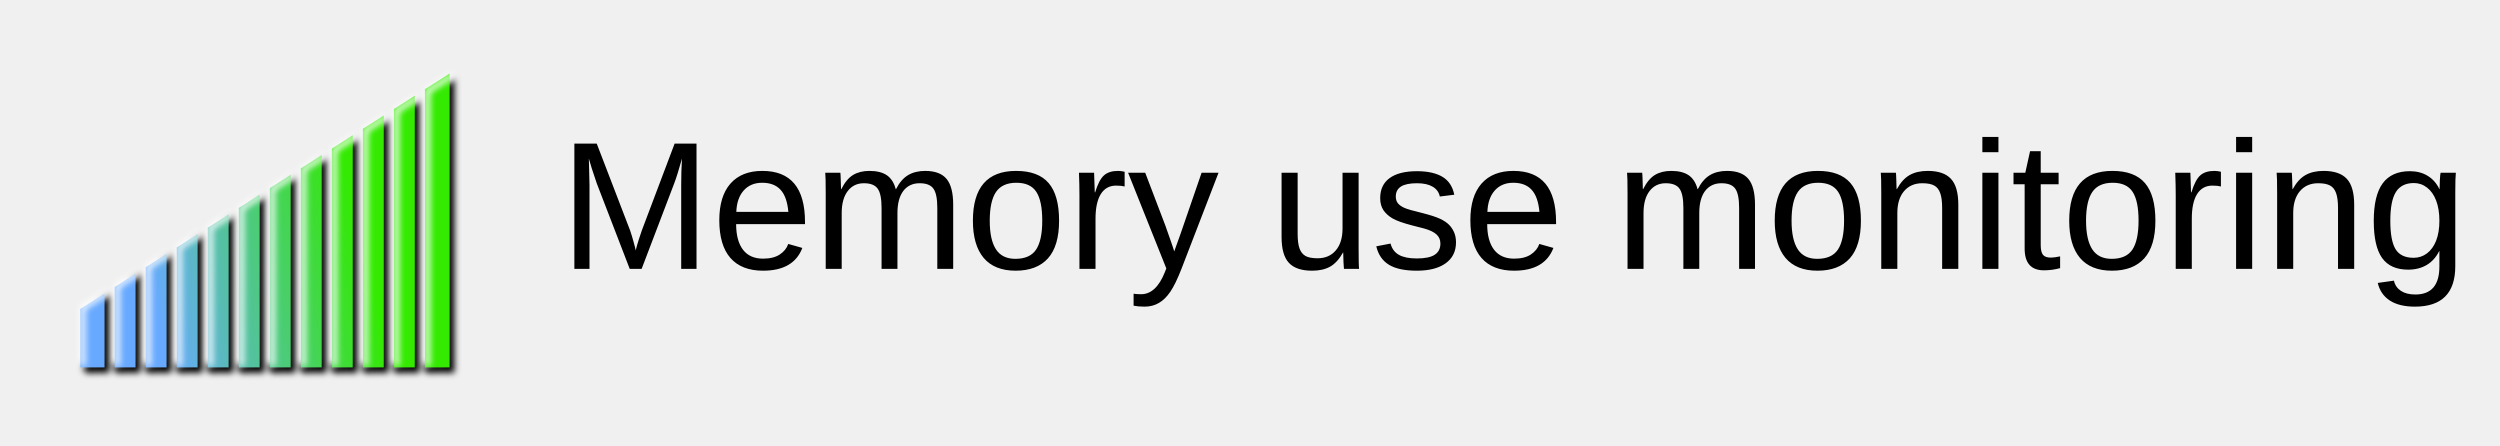
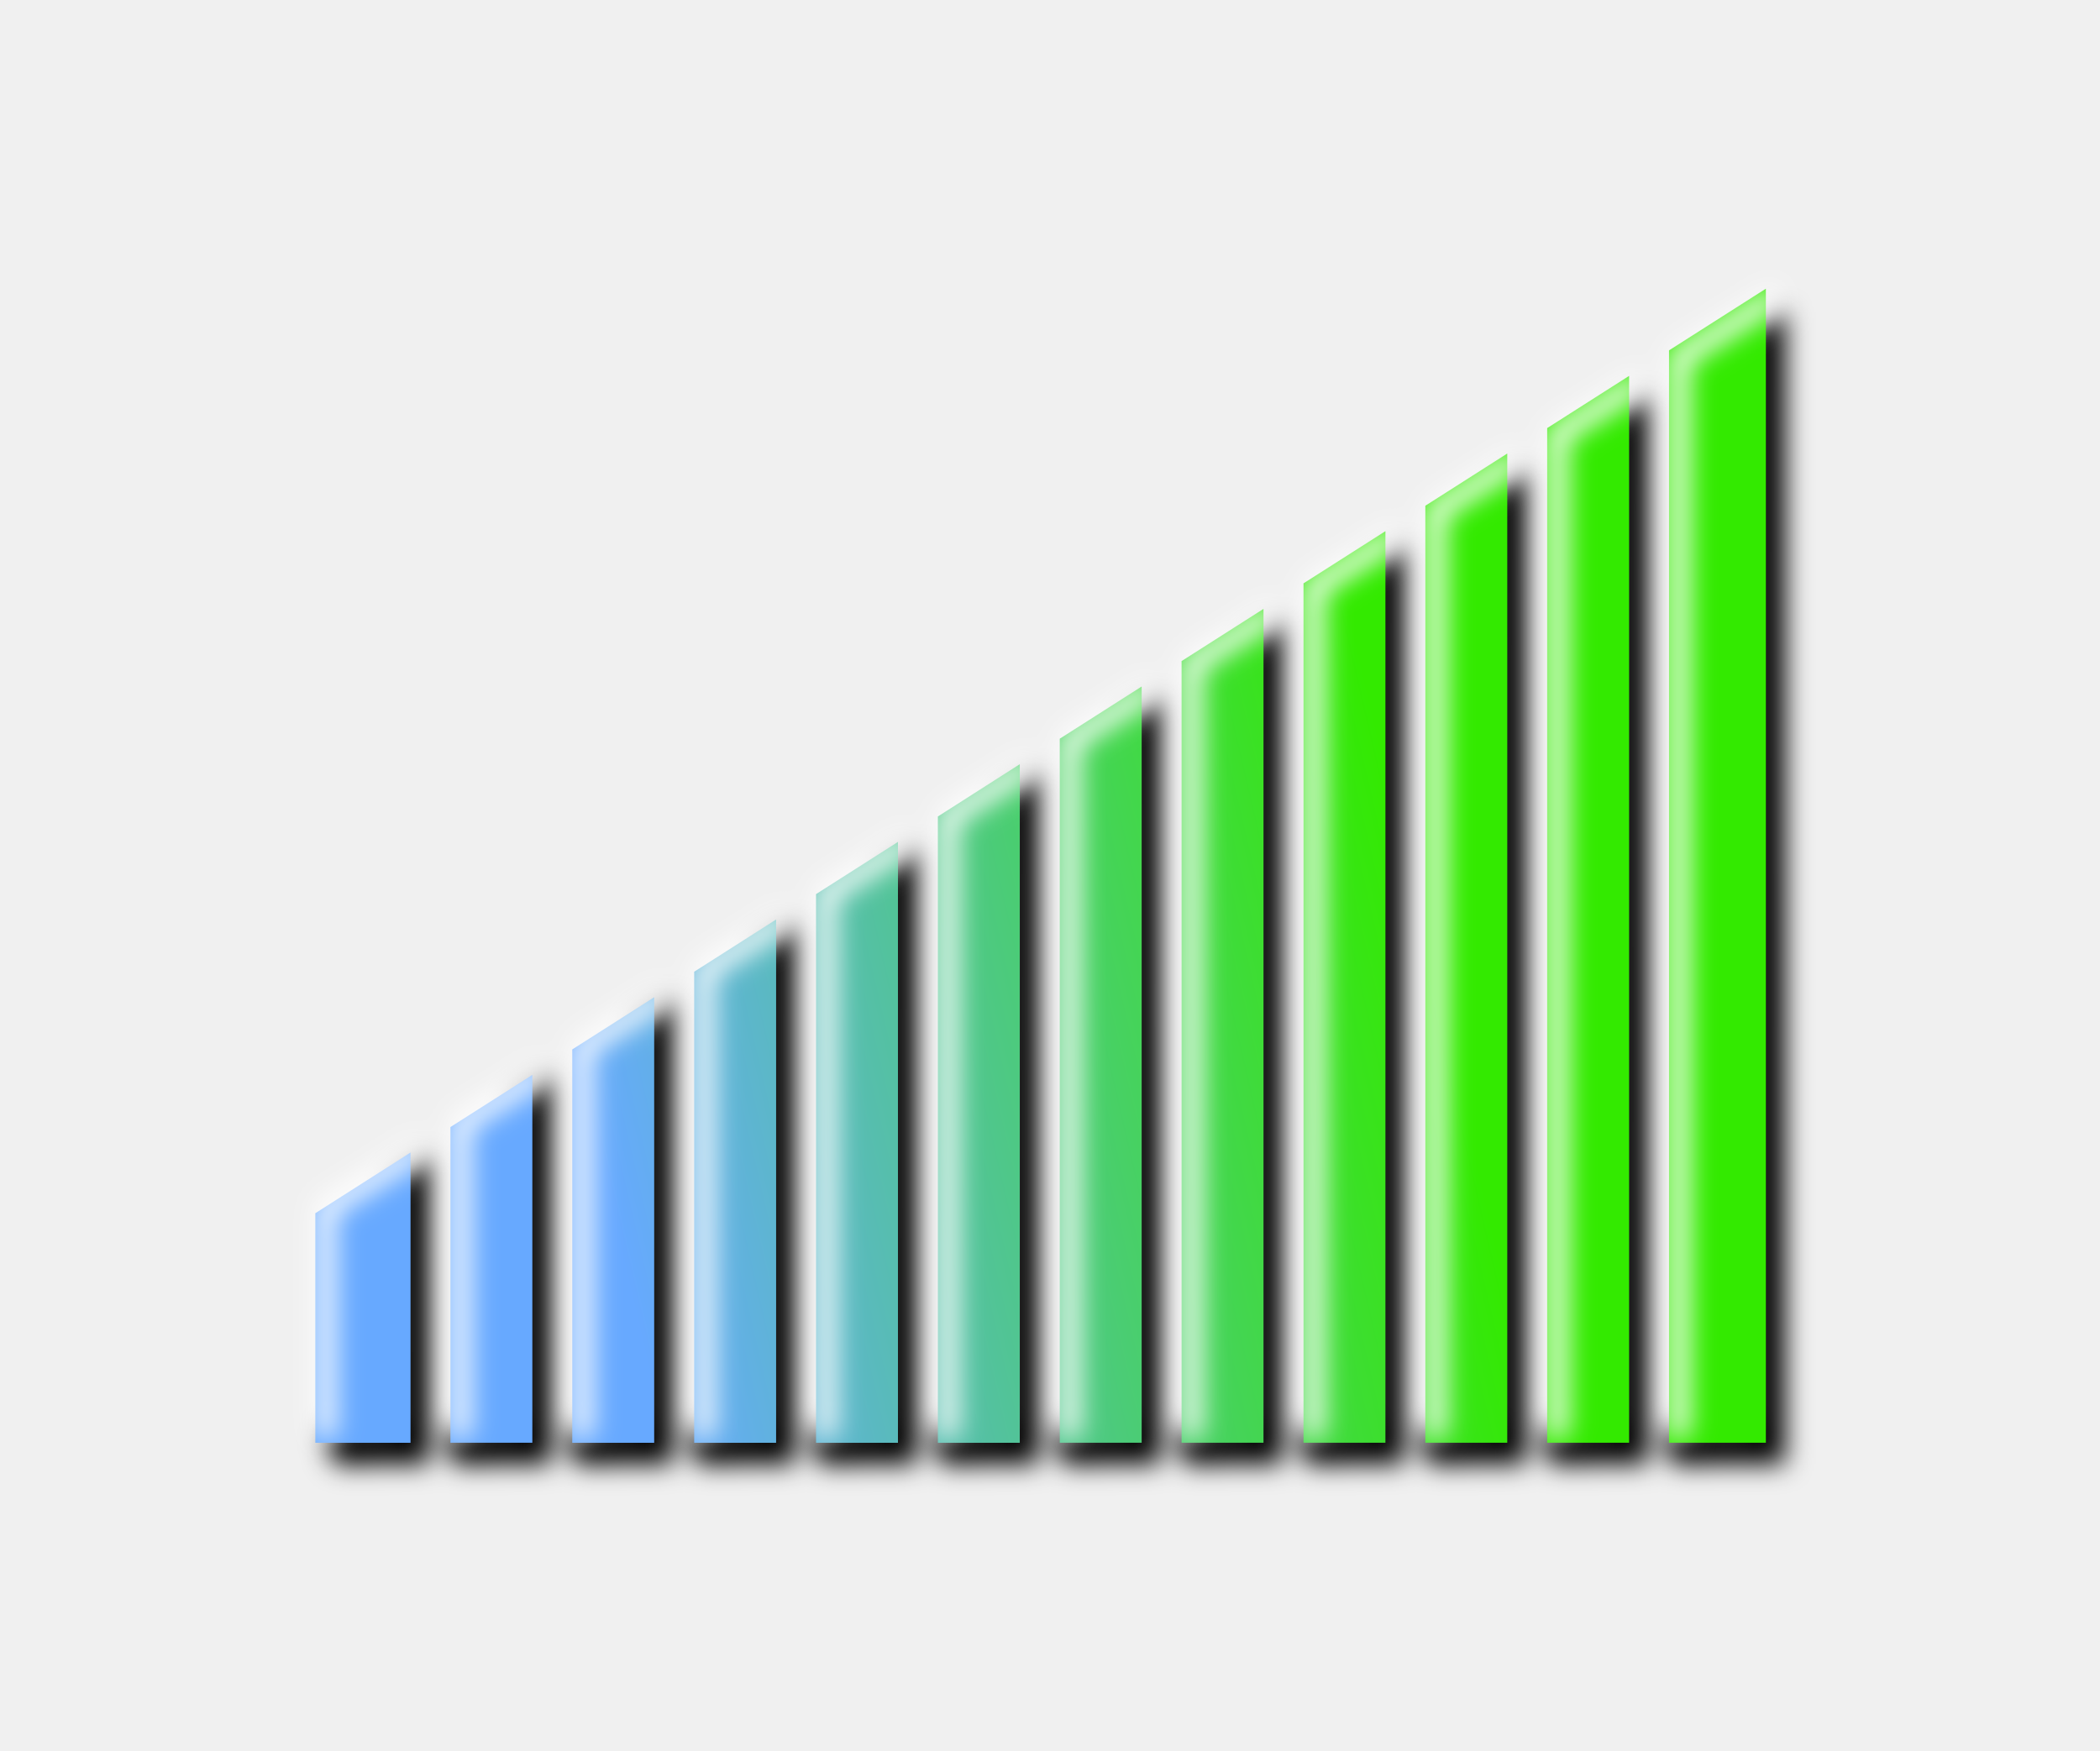
- <svg xmlns="http://www.w3.org/2000/svg" width="58.028mm" height="10.346mm" viewBox="0 0 205.612 36.658" id="svg4470" version="1.1">
+ <svg xmlns="http://www.w3.org/2000/svg" width="12.41mm" height="10.346mm" viewBox="0 0 43.972 36.658" id="svg4470" version="1.1">
  <defs id="defs4472">
    <radialGradient r="16" gradientTransform="matrix(1.5315,0,0,1.028,-3.9699,29.405)" cx="15.286" cy="33.37" gradientUnits="userSpaceOnUse" id="radialGradient4554">
      <stop offset="0" stop-color="#f00" id="stop3009" />
      <stop offset="1" stop-color="#800000" id="stop3011" />
    </radialGradient>
    <linearGradient y2="4.233" x2="7.23" gradientTransform="matrix(1.0345,0,0,1,4.1192,31.948)" y1="28.798" gradientUnits="userSpaceOnUse" x1="28.211" id="linearGradient4556">
      <stop offset="0" stop-opacity=".194" stop-color="#fff" id="stop2800" />
      <stop offset="1" stop-opacity="0" stop-color="#fff" id="stop2802" />
    </linearGradient>
    <linearGradient y2="2.5" x2="20.54" gradientTransform="matrix(1.0334,0,0,0.9055,3.5706,32.126)" y1="5.913" gradientUnits="userSpaceOnUse" x1="20.54" id="linearGradient4558">
      <stop offset="0" stop-opacity="0" id="stop2782" />
      <stop offset="1" stop-opacity=".233" stop-color="#fff" id="stop2784" />
    </linearGradient>
    <radialGradient r="16" gradientTransform="matrix(1.5315,0,0,1.028,-3.9699,29.405)" cx="15.286" cy="33.37" gradientUnits="userSpaceOnUse" id="radialGradient4554-3">
      <stop offset="0" stop-color="#f00" id="stop3009-6" />
      <stop offset="1" stop-color="#800000" id="stop3011-7" />
    </radialGradient>
    <filter style="color-interpolation-filters:sRGB" id="filter3836">
      <feGaussianBlur stdDeviation="4.609" id="feGaussianBlur3838" />
    </filter>
    <linearGradient x1="233.22" y1="786.61" gradientTransform="matrix(1.0966,0,0,1.2833,-35.684,-208.4)" x2="499.81" gradientUnits="userSpaceOnUse" y2="714.55" id="linearGradient3036">
      <stop offset="0" style="stop-color:#67a9ff" id="stop3032" />
      <stop offset="1" style="stop-color:#33ea00" id="stop3034" />
    </linearGradient>
    <filter style="color-interpolation-filters:sRGB" id="filter3961">
      <feGaussianBlur stdDeviation="4.688" id="feGaussianBlur3963" />
    </filter>
  </defs>
  <g id="layer1" transform="translate(-107.7804,-63.71879)">
-     <g transform="matrix(0.5,0,0,0.5,60.38851,-185.0927)" style="display:inline" id="g5166">
-       <g id="layer1-2" transform="matrix(0.1170394,0,0,0.1167061,95.12431,456.939)">
-         <path id="path3057" style="fill:#000000;filter:url(#filter3836)" d="m 632.72,462.06 c -4.689,2.321 -10.765,5.019 -10.906,11.156 0.58,87.512 0.086,175.18 0.25,262.75 l 0,124.44 -28.625,0 c -1.812,5.203 -1.074,13.956 6,14.188 12.04,-0.859 24.228,-0.326 36.344,-0.469 l 0,-413.97 c -1.021,0.635 -2.042,1.271 -3.062,1.906 z m -48.94,30.44 c -4.689,2.321 -10.765,5.019 -10.906,11.156 0.58,87.512 0.086,175.18 0.25,262.75 l 0,94 -23.281,0 c -1.812,5.203 -1.074,13.956 6,14.188 10.268,-0.769 20.659,-0.389 31,-0.469 l 0,-383.53 c -1.021,0.635 -2.042,1.271 -3.062,1.906 z m -43.594,27.094 c -4.689,2.321 -10.765,5.019 -10.906,11.156 0.58,87.512 0.086,175.18 0.25,262.75 l 0,66.906 -23.281,0 c -1.812,5.203 -1.074,13.956 6,14.188 10.268,-0.769 20.659,-0.389 31,-0.469 l 0,-356.44 c -1.021,0.635 -2.042,1.271 -3.062,1.906 z m -43.594,27.094 c -4.689,2.321 -10.765,5.019 -10.906,11.156 0.58,87.512 0.086,175.18 0.25,262.75 l 0,39.812 -23.281,0 c -1.812,5.203 -1.074,13.956 6,14.188 10.268,-0.769 20.659,-0.389 31,-0.469 l 0,-329.34 c -1.021,0.635 -2.042,1.271 -3.062,1.906 z m -43.625,27.125 c -4.689,2.321 -10.765,5.019 -10.906,11.156 0.58,87.512 0.086,175.18 0.25,262.75 -0.718,5.511 3.047,15.505 -6,12.688 -5.509,0.692 -13.342,-1.367 -17.449,0.986 -1.931,5.269 -0.084,13.607 6.824,13.233 10.04,-0.971 20.229,-0.309 30.344,-0.5 l 0,-302.22 c -1.021,0.635 -2.042,1.271 -3.062,1.906 z m -43.6,27.11 c -4.689,2.321 -10.765,5.019 -10.906,11.156 0.58,82.71 0.086,165.57 0.25,248.34 l -23.281,0 c -1.812,5.203 -1.074,13.956 6,14.188 10.268,-0.769 20.659,-0.389 31,-0.469 l 0,-275.12 c -1.021,0.635 -2.042,1.271 -3.062,1.906 z m -43.6,27.09 c -4.689,2.321 -10.765,5.019 -10.906,11.156 0.578,73.679 0.087,147.51 0.25,221.25 l -23.281,0 c -1.812,5.203 -1.074,13.956 6,14.188 10.268,-0.769 20.659,-0.389 31,-0.469 l 0,-248.03 c -1.021,0.635 -2.042,1.271 -3.062,1.906 z m -43.594,27.125 c -4.689,2.321 -10.765,5.019 -10.906,11.156 0.577,64.638 0.088,129.43 0.25,194.12 l -23.281,0 c -1.812,5.203 -1.074,13.956 6,14.188 10.268,-0.769 20.659,-0.389 31,-0.469 l 0,-220.91 c -1.021,0.635 -2.042,1.271 -3.062,1.906 z m -43.594,27.094 c -4.689,2.321 -10.765,5.019 -10.906,11.156 0.574,55.606 0.09,111.37 0.25,167.03 l -23.281,0 c -1.812,5.203 -1.074,13.956 6,14.188 10.268,-0.769 20.659,-0.389 31,-0.469 l 0,-193.81 c -1.021,0.635 -2.042,1.271 -3.062,1.906 z m -43.625,27.125 c -4.689,2.321 -10.765,5.019 -10.906,11.156 0.569,46.565 0.094,93.282 0.25,139.91 l -23.281,0 c -1.812,5.203 -1.074,13.956 6,14.188 10.268,-0.769 20.659,-0.389 31,-0.469 l 0,-166.69 c -1.021,0.635 -2.042,1.271 -3.062,1.906 z m -43.6,27.1 c -4.689,2.321 -10.765,5.019 -10.906,11.156 0.559,37.534 0.101,75.22 0.25,112.81 l -23.281,0 c -1.812,5.203 -1.074,13.956 6,14.188 10.268,-0.769 20.659,-0.389 31,-0.469 l 0,-139.59 c -1.021,0.635 -2.042,1.271 -3.062,1.906 z m -43.594,29.094 c -4.689,2.321 -10.765,5.019 -10.906,11.156 0.538,28.504 0.117,55.156 0.25,83.719 l -22.031,0 c -1.812,5.203 -1.074,13.956 6,14.188 11.842,-0.851 17.832,-0.331 29.75,-0.469 l 0,-110.5 c -1.021,0.635 -2.042,1.271 -3.062,1.906 z" />
-         <path id="rect2985" style="fill:url(#linearGradient3036)" d="m 628.94,452.21 -34.656,22.142 0,392.07 34.656,0 0,-414.21 z m -48.94,31.3 -29.312,18.736 0,364.17 29.312,0 0,-382.91 z m -43.594,27.863 -29.312,18.736 0,336.31 29.312,0 0,-355.05 z m -43.594,27.863 -29.312,18.736 0,308.45 29.312,0 0,-327.18 z m -43.625,27.895 -29.312,18.736 0,280.55 29.312,0 0,-299.29 z m -43.594,27.863 -29.312,18.736 0,252.69 29.312,0 0,-271.43 z m -43.61,27.88 -29.312,18.768 0,224.8 29.312,0 0,-243.56 z m -43.594,27.895 -29.312,18.736 0,196.93 29.312,0 0,-215.67 z m -43.6,27.85 -29.31,18.74 0,169.07 29.312,0 0,-187.81 z m -43.625,27.895 -29.312,18.736 0,141.18 29.312,0 0,-159.91 z m -43.594,27.863 -29.312,18.736 0,113.31 29.312,0 0,-132.05 z m -43.59,27.87 -34.062,21.789 0,82.398 34.062,0 0,-104.19 z" />
-         <path id="path3904" style="fill:#ffffff;filter:url(#filter3961)" d="m 629.91,452.41 c -11.864,7.47 -23.732,14.932 -35.594,22.406 l 0,389.72 c 8.638,2.627 7.242,-4.779 7.031,-11 l 0,-374.53 c 10.541,-6.646 21.086,-13.288 31.625,-19.938 -0.842,-2.933 2.378,-12.007 -3.062,-6.656 z m -48.94,30.84 c -10.083,6.365 -20.169,12.726 -30.25,19.094 l 0,362.19 c 8.638,2.627 7.242,-4.779 7.031,-11 l 0,-347.03 c 8.76,-5.522 17.524,-11.037 26.281,-16.562 -0.843,-2.934 2.381,-12.046 -3.062,-6.688 z m -43.594,27.5 c -10.083,6.345 -20.17,12.682 -30.25,19.031 l 0,334.75 c 8.638,2.627 7.242,-4.779 7.031,-11 l 0,-319.56 c 8.76,-5.522 17.524,-11.037 26.281,-16.562 -0.842,-2.933 2.378,-12.007 -3.062,-6.656 z m -43.594,27.438 c -10.083,6.365 -20.169,12.726 -30.25,19.094 l 0,307.25 c 8.638,2.627 7.242,-4.779 7.031,-11 l 0,-292.06 c 8.76,-5.532 17.523,-11.06 26.281,-16.594 -0.843,-2.934 2.381,-12.046 -3.062,-6.688 z m -43.625,27.531 c -10.083,6.355 -20.169,12.704 -30.25,19.062 l 0,279.75 c 8.638,2.627 7.242,-4.779 7.031,-11 l 0,-264.56 c 8.76,-5.522 17.524,-11.037 26.281,-16.562 -0.843,-2.934 2.381,-12.046 -3.062,-6.688 z m -43.6,27.47 c -10.083,6.355 -20.169,12.704 -30.25,19.062 l 0,252.28 c 8.638,2.627 7.242,-4.779 7.031,-11 l 0,-237.09 c 8.76,-5.522 17.524,-11.037 26.281,-16.562 -0.843,-2.934 2.381,-12.046 -3.062,-6.688 z m -43.594,27.469 c -10.083,6.375 -20.168,12.748 -30.25,19.125 l 0,224.75 c 8.638,2.627 7.242,-4.779 7.031,-11 l 0,-209.59 c 8.76,-5.532 17.523,-11.06 26.281,-16.594 -0.843,-2.934 2.381,-12.046 -3.062,-6.688 z m -43.59,27.53 c -10.083,6.345 -20.17,12.682 -30.25,19.031 l 0,197.31 c 8.638,2.627 7.242,-4.779 7.031,-11 l 0,-182.12 c 8.76,-5.511 17.525,-11.015 26.281,-16.531 -0.843,-2.934 2.381,-12.046 -3.062,-6.688 z m -43.594,27.438 c -10.083,6.365 -20.169,12.726 -30.25,19.094 l 0,169.81 c 8.638,2.627 7.242,-4.779 7.031,-11 l 0,-154.62 c 8.76,-5.532 17.523,-11.06 26.281,-16.594 -0.843,-2.934 2.381,-12.046 -3.062,-6.688 z m -43.625,27.531 c -10.083,6.365 -20.169,12.726 -30.25,19.094 l 0,142.28 c 8.638,2.627 7.242,-4.779 7.031,-11 l 0,-127.12 c 8.76,-5.522 17.524,-11.037 26.281,-16.562 -0.843,-2.934 2.381,-12.046 -3.062,-6.688 z m -43.6,27.46 c -10.083,6.355 -20.169,12.704 -30.25,19.062 l 0,114.84 c 8.638,2.627 7.242,-4.779 7.031,-11 l 0,-99.656 c 8.76,-5.522 17.524,-11.037 26.281,-16.562 -0.843,-2.934 2.381,-12.046 -3.062,-6.688 z m -43.594,27.469 c -11.666,7.365 -23.335,14.726 -35,22.094 l 0,84.344 c 8.638,2.627 7.242,-4.779 7.031,-11 l 0,-69.156 c 10.343,-6.532 20.689,-13.06 31.031,-19.594 -0.843,-2.934 2.381,-12.046 -3.062,-6.688 z" />
-       </g>
-       <text transform="scale(1.001427,0.998575)" xml:space="preserve" style="color:#000000;font-style:normal;font-variant:normal;font-weight:normal;font-stretch:normal;font-size:30px;line-height:125%;font-family:Arial;-inkscape-font-specification:Arial;text-indent:0;text-align:start;text-decoration:none;text-decoration-line:none;letter-spacing:0px;word-spacing:0px;text-transform:none;direction:ltr;block-progression:tb;writing-mode:lr-tb;baseline-shift:baseline;text-anchor:start;display:inline;overflow:visible;visibility:visible;fill:#000000;fill-opacity:1;fill-rule:nonzero;stroke:none;stroke-width:1px;marker:none;enable-background:accumulate" x="186.522" y="542.624" id="text3636">
-         <tspan id="tspan3640" x="186.522" y="542.624" style="font-size:30px">Memory use monitoring</tspan>
-       </text>
+     <g transform="matrix(0.05851969,0,0,0.05835303,107.9507,43.37684)" id="layer1-2">
+       <path d="m 632.72,462.06 c -4.689,2.321 -10.765,5.019 -10.906,11.156 0.58,87.512 0.086,175.18 0.25,262.75 l 0,124.44 -28.625,0 c -1.812,5.203 -1.074,13.956 6,14.188 12.04,-0.859 24.228,-0.326 36.344,-0.469 l 0,-413.97 c -1.021,0.635 -2.042,1.271 -3.062,1.906 z m -48.94,30.44 c -4.689,2.321 -10.765,5.019 -10.906,11.156 0.58,87.512 0.086,175.18 0.25,262.75 l 0,94 -23.281,0 c -1.812,5.203 -1.074,13.956 6,14.188 10.268,-0.769 20.659,-0.389 31,-0.469 l 0,-383.53 c -1.021,0.635 -2.042,1.271 -3.062,1.906 z m -43.594,27.094 c -4.689,2.321 -10.765,5.019 -10.906,11.156 0.58,87.512 0.086,175.18 0.25,262.75 l 0,66.906 -23.281,0 c -1.812,5.203 -1.074,13.956 6,14.188 10.268,-0.769 20.659,-0.389 31,-0.469 l 0,-356.44 c -1.021,0.635 -2.042,1.271 -3.062,1.906 z m -43.594,27.094 c -4.689,2.321 -10.765,5.019 -10.906,11.156 0.58,87.512 0.086,175.18 0.25,262.75 l 0,39.812 -23.281,0 c -1.812,5.203 -1.074,13.956 6,14.188 10.268,-0.769 20.659,-0.389 31,-0.469 l 0,-329.34 c -1.021,0.635 -2.042,1.271 -3.062,1.906 z m -43.625,27.125 c -4.689,2.321 -10.765,5.019 -10.906,11.156 0.58,87.512 0.086,175.18 0.25,262.75 -0.718,5.511 3.047,15.505 -6,12.688 -5.509,0.692 -13.342,-1.367 -17.449,0.986 -1.931,5.269 -0.084,13.607 6.824,13.233 10.04,-0.971 20.229,-0.309 30.344,-0.5 l 0,-302.22 c -1.021,0.635 -2.042,1.271 -3.062,1.906 z m -43.6,27.11 c -4.689,2.321 -10.765,5.019 -10.906,11.156 0.58,82.71 0.086,165.57 0.25,248.34 l -23.281,0 c -1.812,5.203 -1.074,13.956 6,14.188 10.268,-0.769 20.659,-0.389 31,-0.469 l 0,-275.12 c -1.021,0.635 -2.042,1.271 -3.062,1.906 z m -43.6,27.09 c -4.689,2.321 -10.765,5.019 -10.906,11.156 0.578,73.679 0.087,147.51 0.25,221.25 l -23.281,0 c -1.812,5.203 -1.074,13.956 6,14.188 10.268,-0.769 20.659,-0.389 31,-0.469 l 0,-248.03 c -1.021,0.635 -2.042,1.271 -3.062,1.906 z m -43.594,27.125 c -4.689,2.321 -10.765,5.019 -10.906,11.156 0.577,64.638 0.088,129.43 0.25,194.12 l -23.281,0 c -1.812,5.203 -1.074,13.956 6,14.188 10.268,-0.769 20.659,-0.389 31,-0.469 l 0,-220.91 c -1.021,0.635 -2.042,1.271 -3.062,1.906 z m -43.594,27.094 c -4.689,2.321 -10.765,5.019 -10.906,11.156 0.574,55.606 0.09,111.37 0.25,167.03 l -23.281,0 c -1.812,5.203 -1.074,13.956 6,14.188 10.268,-0.769 20.659,-0.389 31,-0.469 l 0,-193.81 c -1.021,0.635 -2.042,1.271 -3.062,1.906 z m -43.625,27.125 c -4.689,2.321 -10.765,5.019 -10.906,11.156 0.569,46.565 0.094,93.282 0.25,139.91 l -23.281,0 c -1.812,5.203 -1.074,13.956 6,14.188 10.268,-0.769 20.659,-0.389 31,-0.469 l 0,-166.69 c -1.021,0.635 -2.042,1.271 -3.062,1.906 z m -43.6,27.1 c -4.689,2.321 -10.765,5.019 -10.906,11.156 0.559,37.534 0.101,75.22 0.25,112.81 l -23.281,0 c -1.812,5.203 -1.074,13.956 6,14.188 10.268,-0.769 20.659,-0.389 31,-0.469 l 0,-139.59 c -1.021,0.635 -2.042,1.271 -3.062,1.906 z m -43.594,29.094 c -4.689,2.321 -10.765,5.019 -10.906,11.156 0.538,28.504 0.117,55.156 0.25,83.719 l -22.031,0 c -1.812,5.203 -1.074,13.956 6,14.188 11.842,-0.851 17.832,-0.331 29.75,-0.469 l 0,-110.5 c -1.021,0.635 -2.042,1.271 -3.062,1.906 z" style="fill:#000000;filter:url(#filter3836)" id="path3057" />
+       <path d="m 628.94,452.21 -34.656,22.142 0,392.07 34.656,0 0,-414.21 z m -48.94,31.3 -29.312,18.736 0,364.17 29.312,0 0,-382.91 z m -43.594,27.863 -29.312,18.736 0,336.31 29.312,0 0,-355.05 z m -43.594,27.863 -29.312,18.736 0,308.45 29.312,0 0,-327.18 z m -43.625,27.895 -29.312,18.736 0,280.55 29.312,0 0,-299.29 z m -43.594,27.863 -29.312,18.736 0,252.69 29.312,0 0,-271.43 z m -43.61,27.88 -29.312,18.768 0,224.8 29.312,0 0,-243.56 z m -43.594,27.895 -29.312,18.736 0,196.93 29.312,0 0,-215.67 z m -43.6,27.85 -29.31,18.74 0,169.07 29.312,0 0,-187.81 z m -43.625,27.895 -29.312,18.736 0,141.18 29.312,0 0,-159.91 z m -43.594,27.863 -29.312,18.736 0,113.31 29.312,0 0,-132.05 z m -43.59,27.87 -34.062,21.789 0,82.398 34.062,0 0,-104.19 z" style="fill:url(#linearGradient3036)" id="rect2985" />
+       <path d="m 629.91,452.41 c -11.864,7.47 -23.732,14.932 -35.594,22.406 l 0,389.72 c 8.638,2.627 7.242,-4.779 7.031,-11 l 0,-374.53 c 10.541,-6.646 21.086,-13.288 31.625,-19.938 -0.842,-2.933 2.378,-12.007 -3.062,-6.656 z m -48.94,30.84 c -10.083,6.365 -20.169,12.726 -30.25,19.094 l 0,362.19 c 8.638,2.627 7.242,-4.779 7.031,-11 l 0,-347.03 c 8.76,-5.522 17.524,-11.037 26.281,-16.562 -0.843,-2.934 2.381,-12.046 -3.062,-6.688 z m -43.594,27.5 c -10.083,6.345 -20.17,12.682 -30.25,19.031 l 0,334.75 c 8.638,2.627 7.242,-4.779 7.031,-11 l 0,-319.56 c 8.76,-5.522 17.524,-11.037 26.281,-16.562 -0.842,-2.933 2.378,-12.007 -3.062,-6.656 z m -43.594,27.438 c -10.083,6.365 -20.169,12.726 -30.25,19.094 l 0,307.25 c 8.638,2.627 7.242,-4.779 7.031,-11 l 0,-292.06 c 8.76,-5.532 17.523,-11.06 26.281,-16.594 -0.843,-2.934 2.381,-12.046 -3.062,-6.688 z m -43.625,27.531 c -10.083,6.355 -20.169,12.704 -30.25,19.062 l 0,279.75 c 8.638,2.627 7.242,-4.779 7.031,-11 l 0,-264.56 c 8.76,-5.522 17.524,-11.037 26.281,-16.562 -0.843,-2.934 2.381,-12.046 -3.062,-6.688 z m -43.6,27.47 c -10.083,6.355 -20.169,12.704 -30.25,19.062 l 0,252.28 c 8.638,2.627 7.242,-4.779 7.031,-11 l 0,-237.09 c 8.76,-5.522 17.524,-11.037 26.281,-16.562 -0.843,-2.934 2.381,-12.046 -3.062,-6.688 z m -43.594,27.469 c -10.083,6.375 -20.168,12.748 -30.25,19.125 l 0,224.75 c 8.638,2.627 7.242,-4.779 7.031,-11 l 0,-209.59 c 8.76,-5.532 17.523,-11.06 26.281,-16.594 -0.843,-2.934 2.381,-12.046 -3.062,-6.688 z m -43.59,27.53 c -10.083,6.345 -20.17,12.682 -30.25,19.031 l 0,197.31 c 8.638,2.627 7.242,-4.779 7.031,-11 l 0,-182.12 c 8.76,-5.511 17.525,-11.015 26.281,-16.531 -0.843,-2.934 2.381,-12.046 -3.062,-6.688 z m -43.594,27.438 c -10.083,6.365 -20.169,12.726 -30.25,19.094 l 0,169.81 c 8.638,2.627 7.242,-4.779 7.031,-11 l 0,-154.62 c 8.76,-5.532 17.523,-11.06 26.281,-16.594 -0.843,-2.934 2.381,-12.046 -3.062,-6.688 z m -43.625,27.531 c -10.083,6.365 -20.169,12.726 -30.25,19.094 l 0,142.28 c 8.638,2.627 7.242,-4.779 7.031,-11 l 0,-127.12 c 8.76,-5.522 17.524,-11.037 26.281,-16.562 -0.843,-2.934 2.381,-12.046 -3.062,-6.688 z m -43.6,27.46 c -10.083,6.355 -20.169,12.704 -30.25,19.062 l 0,114.84 c 8.638,2.627 7.242,-4.779 7.031,-11 l 0,-99.656 c 8.76,-5.522 17.524,-11.037 26.281,-16.562 -0.843,-2.934 2.381,-12.046 -3.062,-6.688 z m -43.594,27.469 c -11.666,7.365 -23.335,14.726 -35,22.094 l 0,84.344 c 8.638,2.627 7.242,-4.779 7.031,-11 l 0,-69.156 c 10.343,-6.532 20.689,-13.06 31.031,-19.594 -0.843,-2.934 2.381,-12.046 -3.062,-6.688 z" style="fill:#ffffff;filter:url(#filter3961)" id="path3904" />
    </g>
  </g>
</svg>
